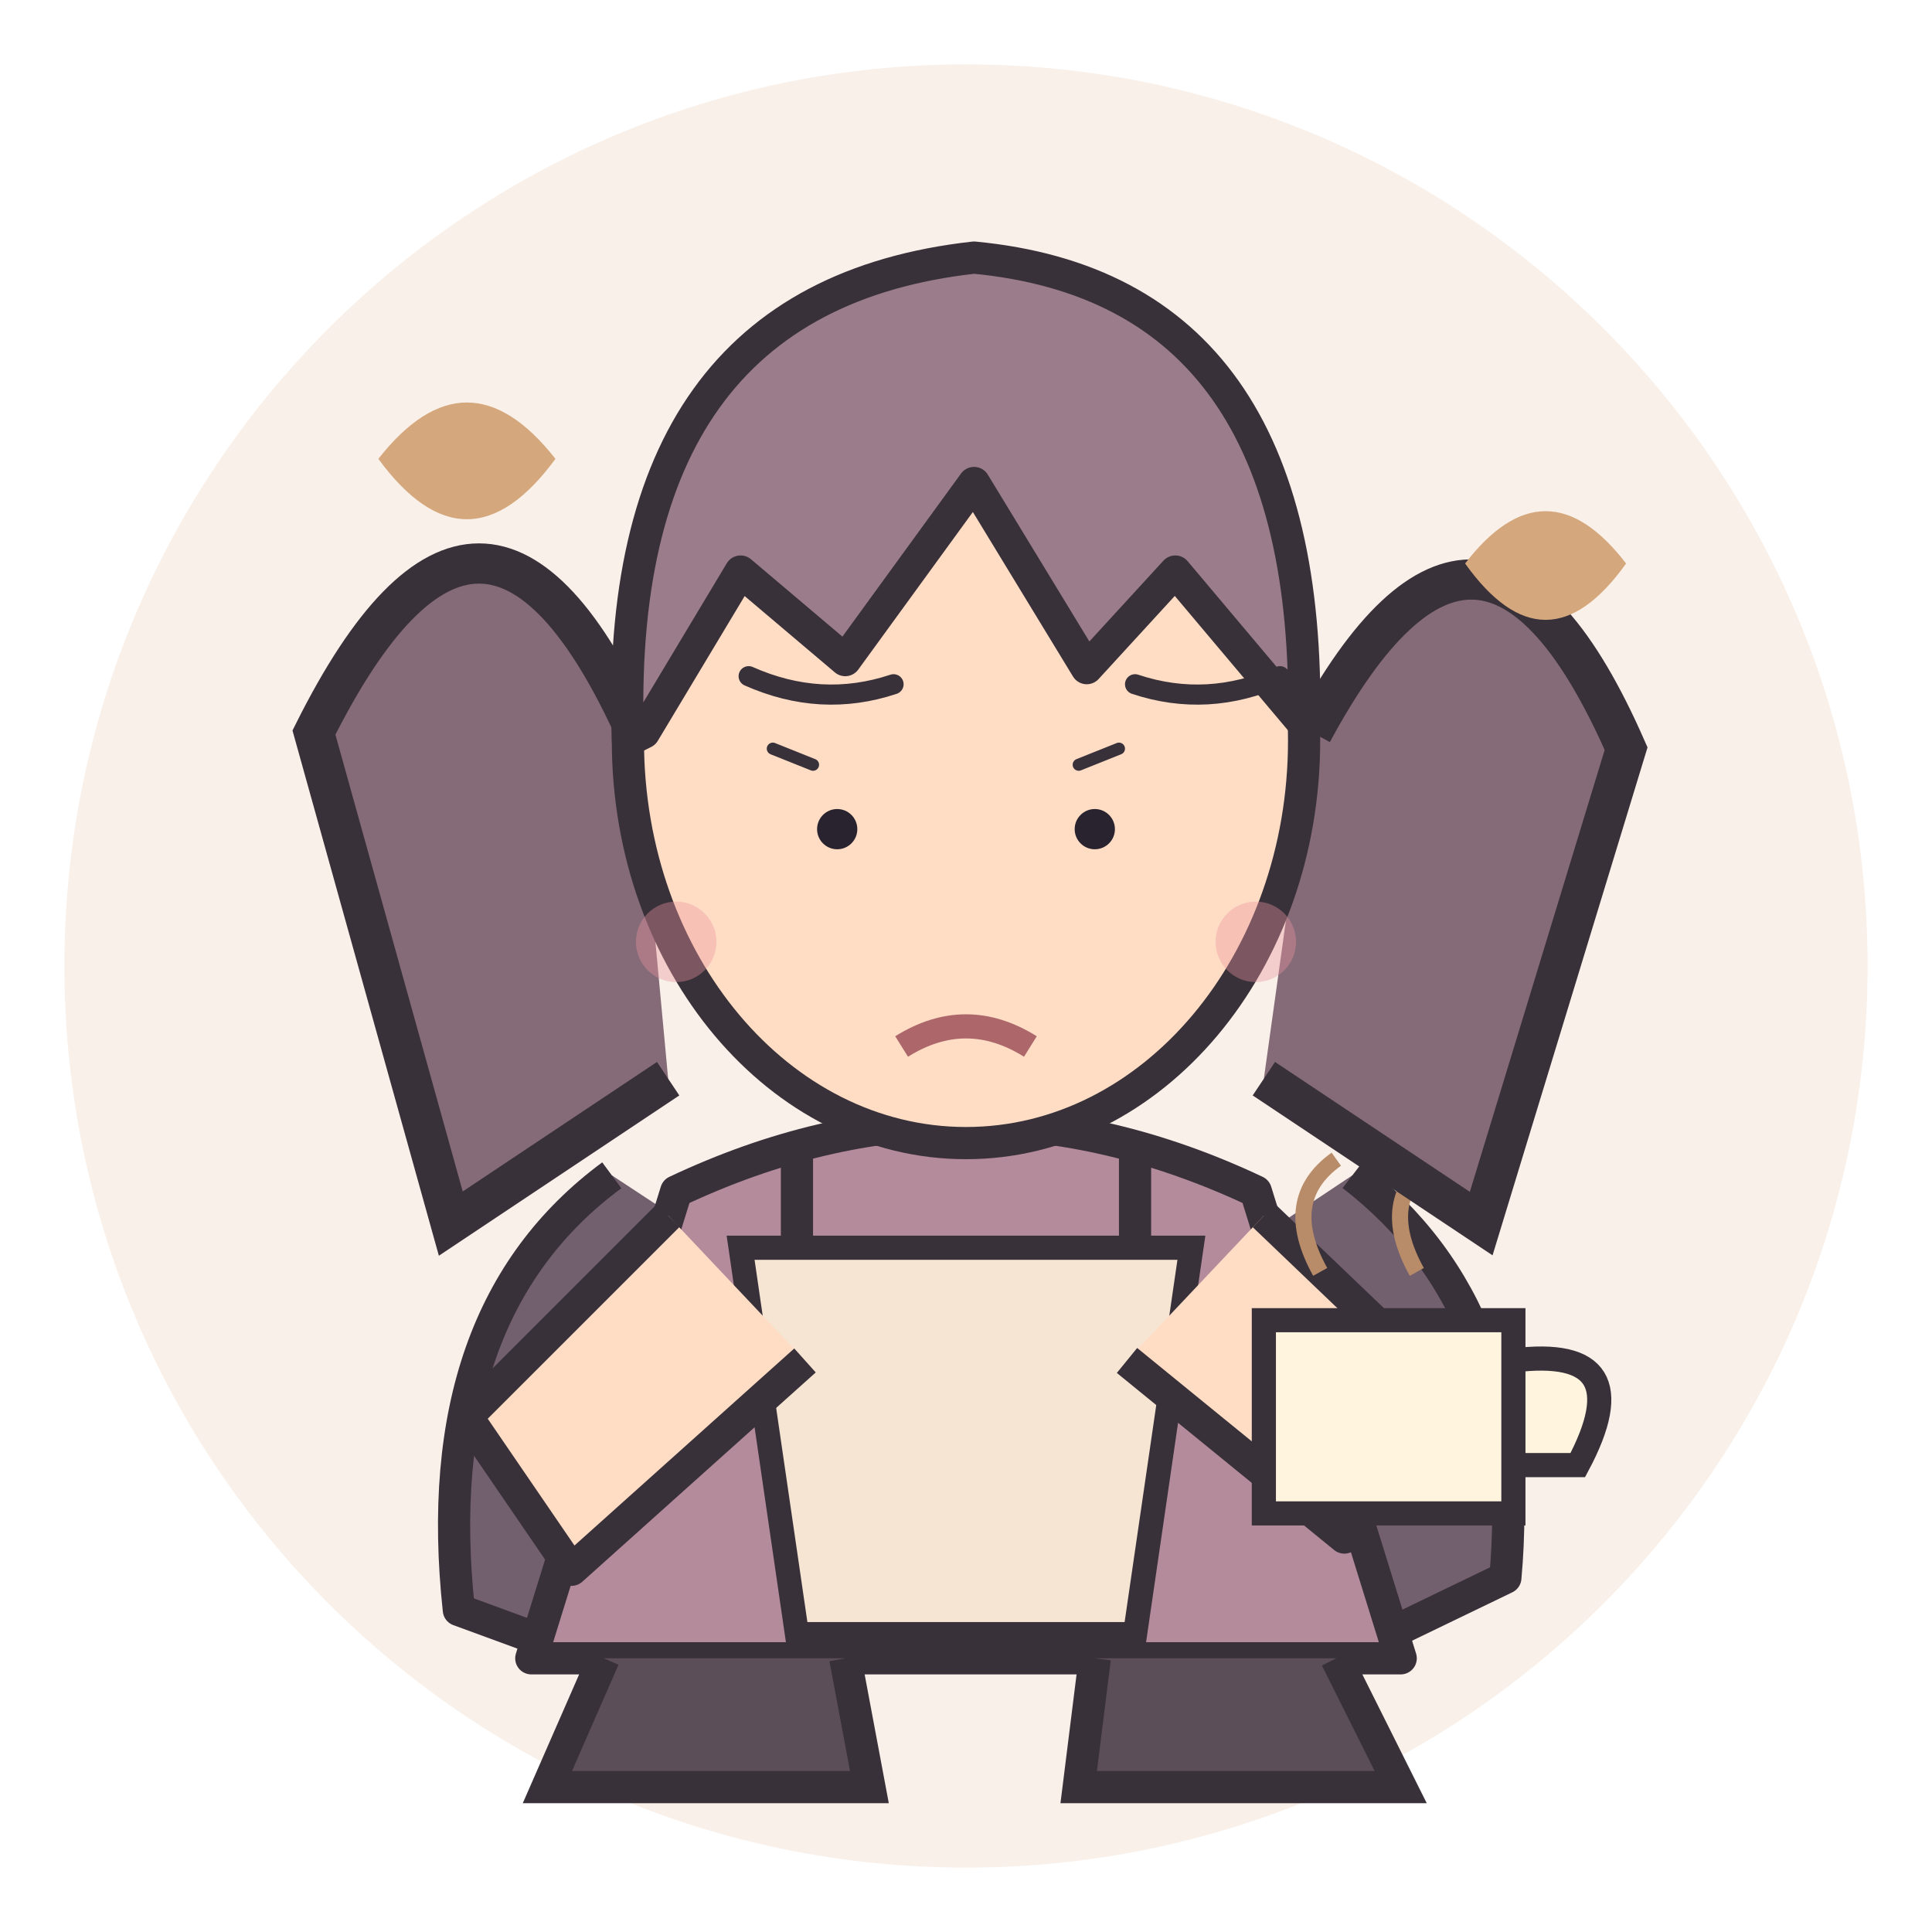
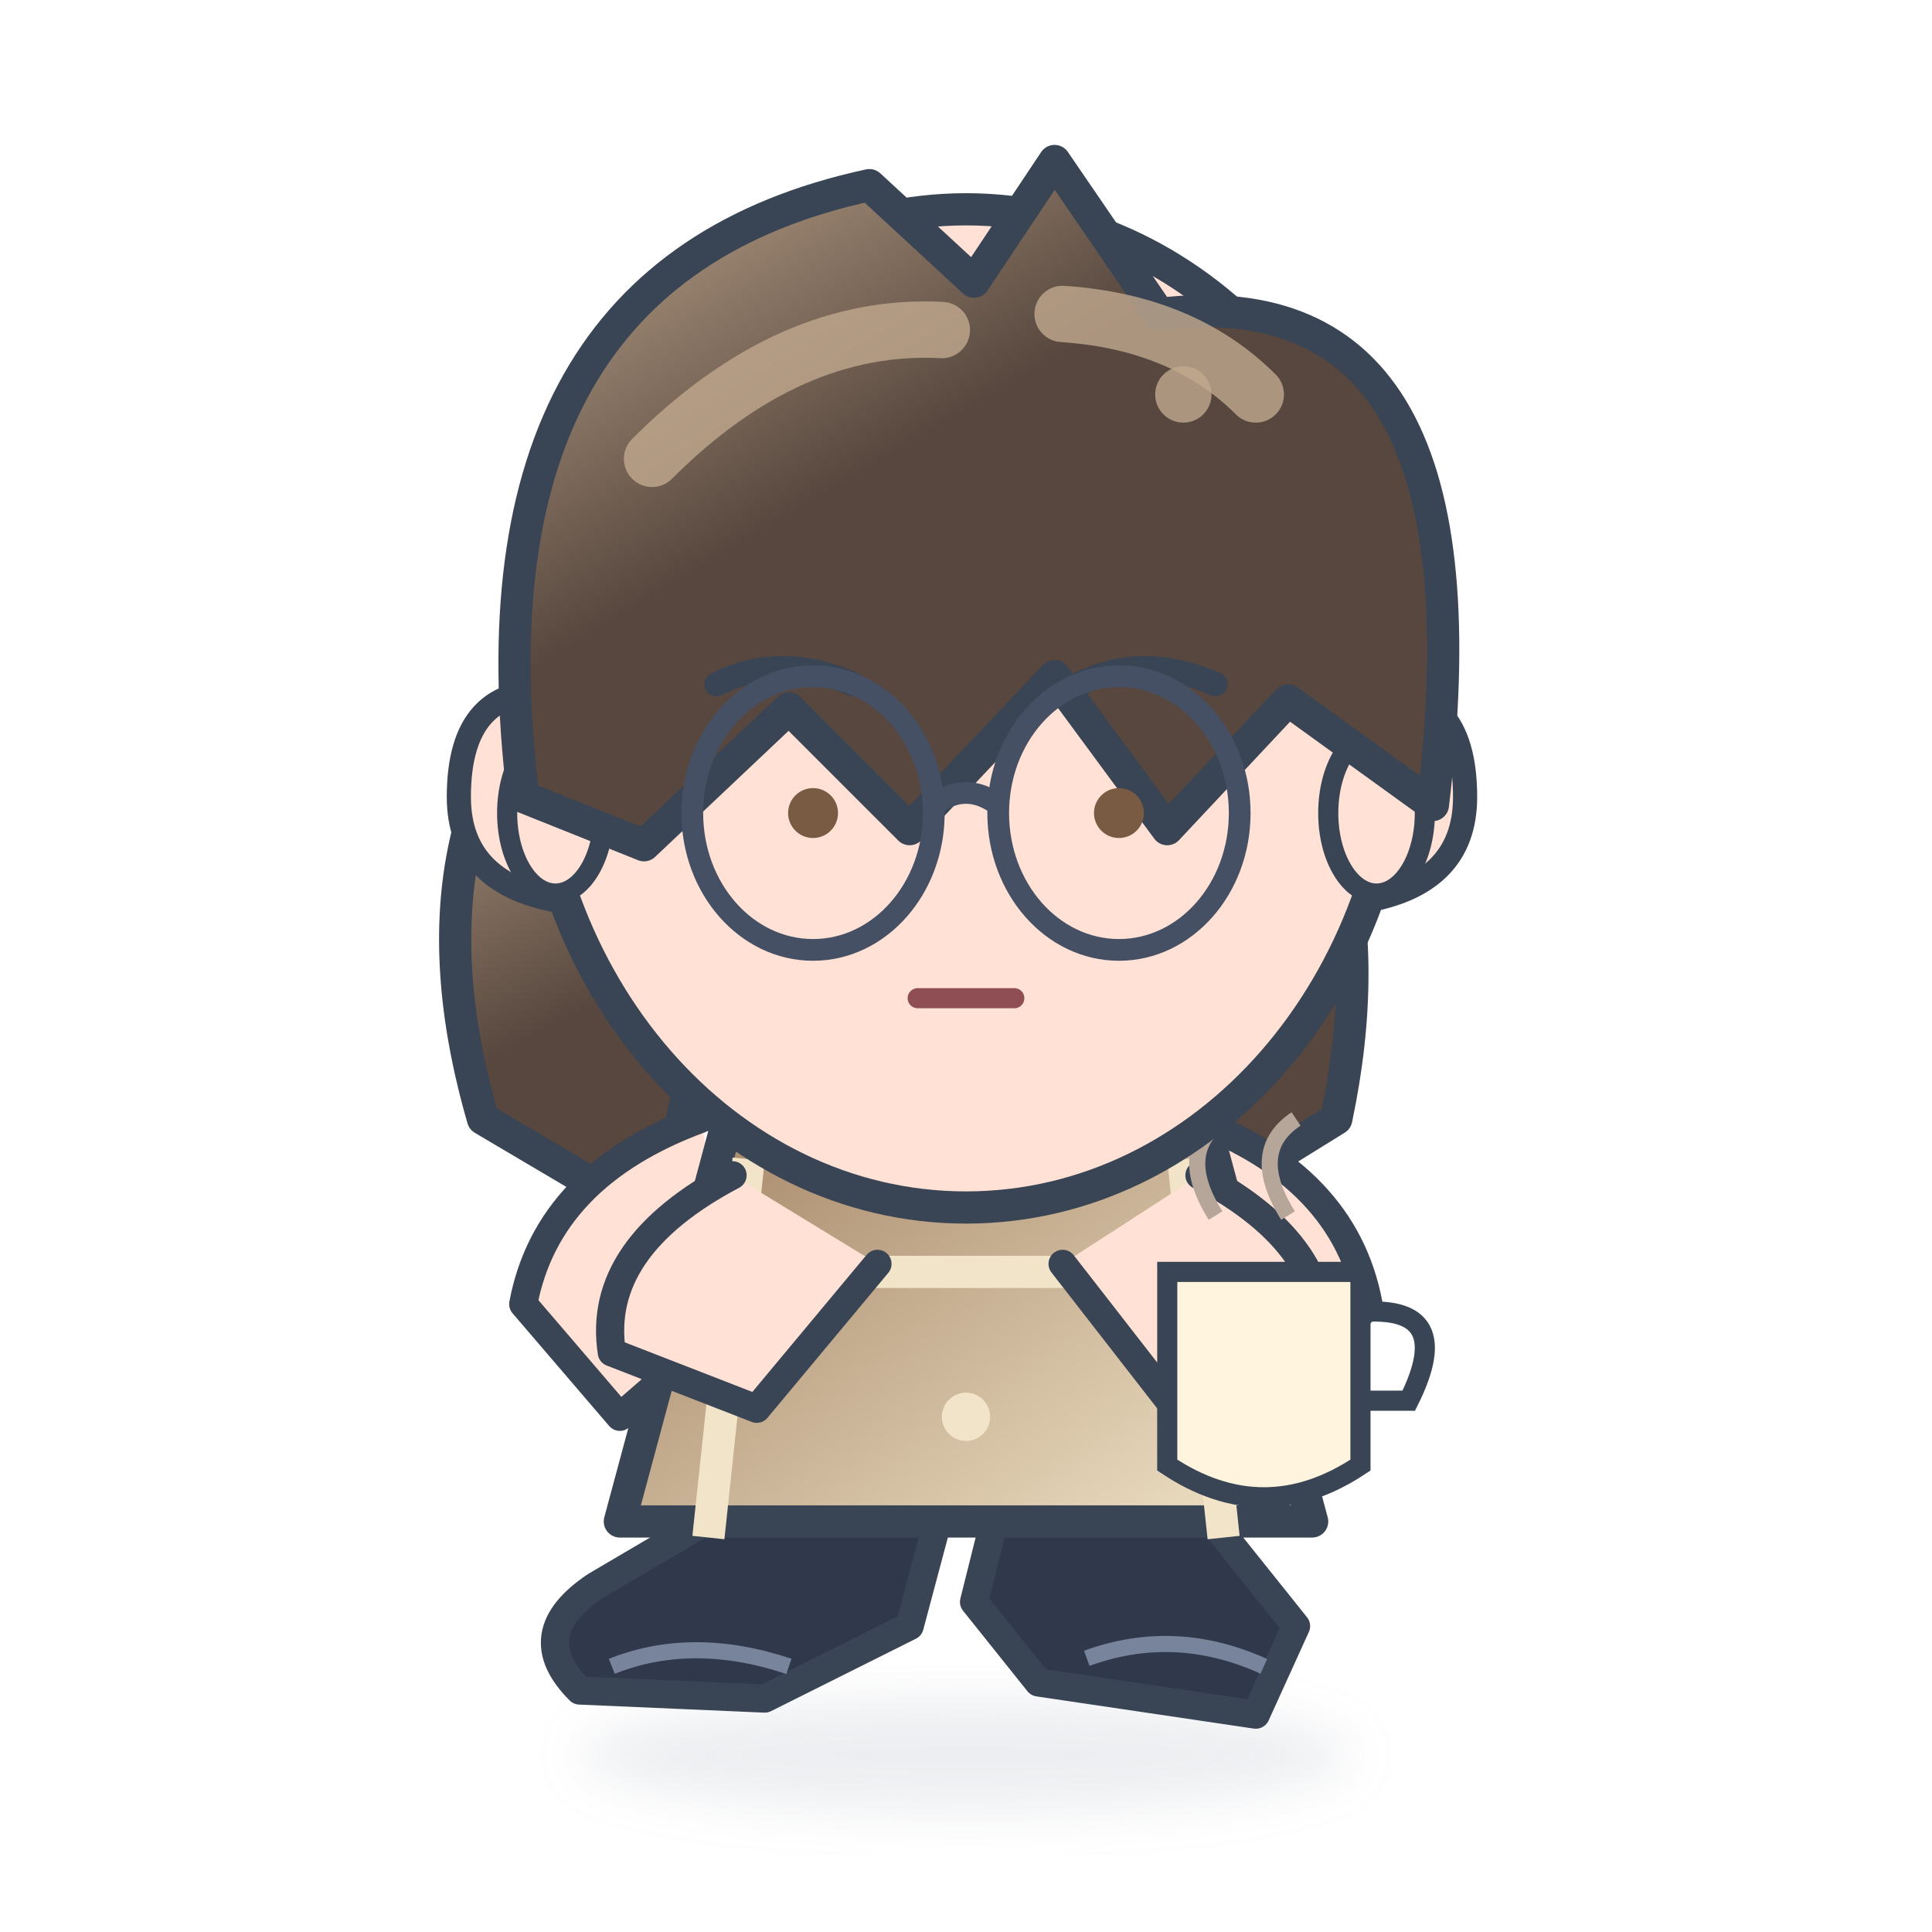
- <svg xmlns="http://www.w3.org/2000/svg" viewBox="0 0 240 240" role="img" aria-label="Gentle anime viewer holding a cup of tea">
-   <circle cx="120" cy="120" r="112" fill="#f9f0e9" />
-   <path d="M76 146q-23 17-19 54l30 11 24-42m57-23q22 17 19 50l-29 14-23-42" fill="#73606f" stroke="#39313a" stroke-width="4" stroke-linejoin="round" />
-   <path d="M84 148q36-17 72 0l18 58H66z" fill="#b48b9b" stroke="#39313a" stroke-width="4" stroke-linejoin="round" />
-   <path d="M92 155h56l-7 48H99z" fill="#f6e5d3" stroke="#39313a" stroke-width="3" />
-   <path d="M83 151l-25 25 13 19 29-26m57-18 23 22-13 18-27-22" fill="#ffddc5" stroke="#39313a" stroke-width="4" stroke-linejoin="round" />
-   <path d="M157 164h31v24h-31zm31 5q16-2 8 13h-8" fill="#fff5de" stroke="#39313a" stroke-width="3" />
-   <path d="M164 158q-5-9 2-14m10 14q-5-9 2-14" fill="none" stroke="#b88c68" stroke-width="2" />
-   <path d="M79 91q-19-42-40 0l17 61 27-18m80-43q21-39 39 2l-18 59-27-18" fill="#856b78" stroke="#39313a" stroke-width="5" />
-   <ellipse cx="120" cy="92" rx="42" ry="50" fill="#ffddc5" stroke="#39313a" stroke-width="4" />
-   <path d="M78 92q-2-55 43-60 42 4 41 58l-16-19-11 12-14-23-16 22-13-11-12 20z" fill="#9a7c8a" stroke="#39313a" stroke-width="4" stroke-linejoin="round" />
-   <path d="M93 84q9 4 18 1m30 0q9 3 18-1" fill="none" stroke="#39313a" stroke-width="2.5" stroke-linecap="round" />
-   <circle cx="104" cy="103" r="2.5" fill="#28232e" />
-   <circle cx="136" cy="103" r="2.5" fill="#28232e" />
-   <circle cx="84" cy="117" r="5" fill="#e9949f" opacity=".38" />
-   <circle cx="156" cy="117" r="5" fill="#e9949f" opacity=".38" />
-   <path d="M112 130q8-5 16 0" fill="none" stroke="#ad676b" stroke-width="3" />
-   <path d="M96 93l5 2m38-2-5 2" fill="none" stroke="#39313a" stroke-width="1.5" stroke-linecap="round" />
-   <path d="M99 141v13m42-13v13" stroke="#39313a" stroke-width="4" />
-   <path d="M75 206l-7 16h40l-3-16m61 0 8 16h-40l2-16" fill="#5b4e59" stroke="#39313a" stroke-width="4" />
-   <path d="M47 57q11-14 22 0-11 15-22 0m135 13q10-13 20 0-10 14-20 0" fill="#d5a77c" />
+ <svg xmlns="http://www.w3.org/2000/svg" class="character-svg" data-motion="nod" viewBox="0 0 240 240" role="img" aria-label="Original SWFP chibi character">
+   <defs>
+     <linearGradient id="hair-SWFP" x1="0" x2="0.8" y1="0" y2="1">
+       <stop stop-color="#c2a98f" />
+       <stop offset=".46" stop-color="#57473e" />
+       <stop offset="1" stop-color="#57473e" />
+     </linearGradient>
+     <linearGradient id="cloth-SWFP" x1="0" x2="1" y1="0" y2="1">
+       <stop stop-color="#9b795a" />
+       <stop offset="1" stop-color="#f1e4c8" />
+     </linearGradient>
+     <filter id="soft-shadow-SWFP" x="-30%" y="-30%" width="160%" height="170%">
+       <feGaussianBlur stdDeviation="3" />
+     </filter>
+   </defs>
+   <ellipse cx="120" cy="218" rx="48" ry="7" fill="#758094" opacity=".13" filter="url(#soft-shadow-SWFP)" />
+   <g class="character-figure" transform="">
+     <g fill="url(#hair-SWFP)" stroke="#394454" stroke-width="4" stroke-linejoin="round">
+       <path d="M73 79Q49 101 60 139l22 13 9-43m59-30q24 22 16 60l-21 13-9-43" />
+     </g>
+     <g fill="#30394c" stroke="#394454" stroke-width="3.5" stroke-linejoin="round">
+       <path d="M91 187h26l-4 15-18 9-23-1q-7-7 2-13zM124 187h25l12 15-5 11-27-4-8-10z" />
+       <path d="M76 207q10-4 22 0m37-1q11-4 22 1" fill="none" stroke="#77849c" stroke-width="2" />
+     </g>
+     <path d="M87 139q-19 7-22 23l12 14 15-13m56-24q19 7 22 23l-12 14-15-13" fill="#ffe1d5" stroke="#394454" stroke-width="3.5" stroke-linecap="round" stroke-linejoin="round" />
+     <path d="M91 137q29-17 58 0l14 52H77z" fill="url(#cloth-SWFP)" stroke="#394454" stroke-width="4" stroke-linejoin="round" />
+     <path d="M93 144l-5 47m59-47 5 47M93 158h54" fill="none" stroke="#f1e4c8" stroke-width="4" />
+     <circle cx="120" cy="176" r="3" fill="#f1e4c8" />
+     <path d="M91 146q-17 9-15 22l18 7 15-18m40-11q17 9 15 22l-18 7-14-18" fill="#ffe1d5" stroke="#394454" stroke-width="3.5" stroke-linecap="round" stroke-linejoin="round" />
+     <path d="M145 158h24v24q-12 8-24 0z" fill="#fff4dd" stroke="#394454" stroke-width="2.5" />
+     <path d="M169 163q12-1 6 11h-6" fill="none" stroke="#394454" stroke-width="2.5" />
+     <path d="M151 151q-5-8 1-12m8 12q-5-8 1-12" fill="none" stroke="#b6a69a" stroke-width="2" />
+     <path d="M69 86q-12-1-12 13 0 11 13 13m100-26q12-1 12 13 0 11-13 13" fill="#ffe1d5" stroke="#394454" stroke-width="3" />
+     <ellipse cx="120" cy="88" rx="54" ry="62" fill="#ffe1d5" stroke="#394454" stroke-width="4" />
+     <ellipse cx="69" cy="101" rx="6" ry="10" fill="#ffe1d5" stroke="#394454" stroke-width="2.5" />
+     <ellipse cx="171" cy="101" rx="6" ry="10" fill="#ffe1d5" stroke="#394454" stroke-width="2.5" />
+     <path d="M65 99Q57 34 108 23l13 12 10-15 13 19q42-5 34 61l-18-13-15 16-14-19-18 19-15-15-18 17z" fill="url(#hair-SWFP)" stroke="#394454" stroke-width="4" stroke-linejoin="round" />
+     <path d="M89 85q8-4 17 0m28 0q8-4 17 0" fill="none" stroke="#394454" stroke-width="3" stroke-linecap="round" />
+     <g>
+       <circle cx="101" cy="101" r="3.1" fill="#795a43" />
+       <circle cx="139" cy="101" r="3.1" fill="#795a43" />
+     </g>
+     <path d="M114 124h12" fill="none" stroke="#8f4e54" stroke-width="2.5" stroke-linecap="round" />
+     <path d="M81 57q17-17 36-16m15-2q15 1 24 10" fill="none" stroke="#c2a98f" stroke-width="7" stroke-linecap="round" opacity=".8" />
+     <circle cx="147" cy="49" r="3.5" fill="#c2a98f" opacity=".8" />
+     <g fill="none" stroke="#455064" stroke-width="2.7">
+       <ellipse cx="101" cy="101" rx="15" ry="17" />
+       <ellipse cx="139" cy="101" rx="15" ry="17" />
+       <path d="M116 100q4-3 8 0" />
+     </g>
+   </g>
</svg>
